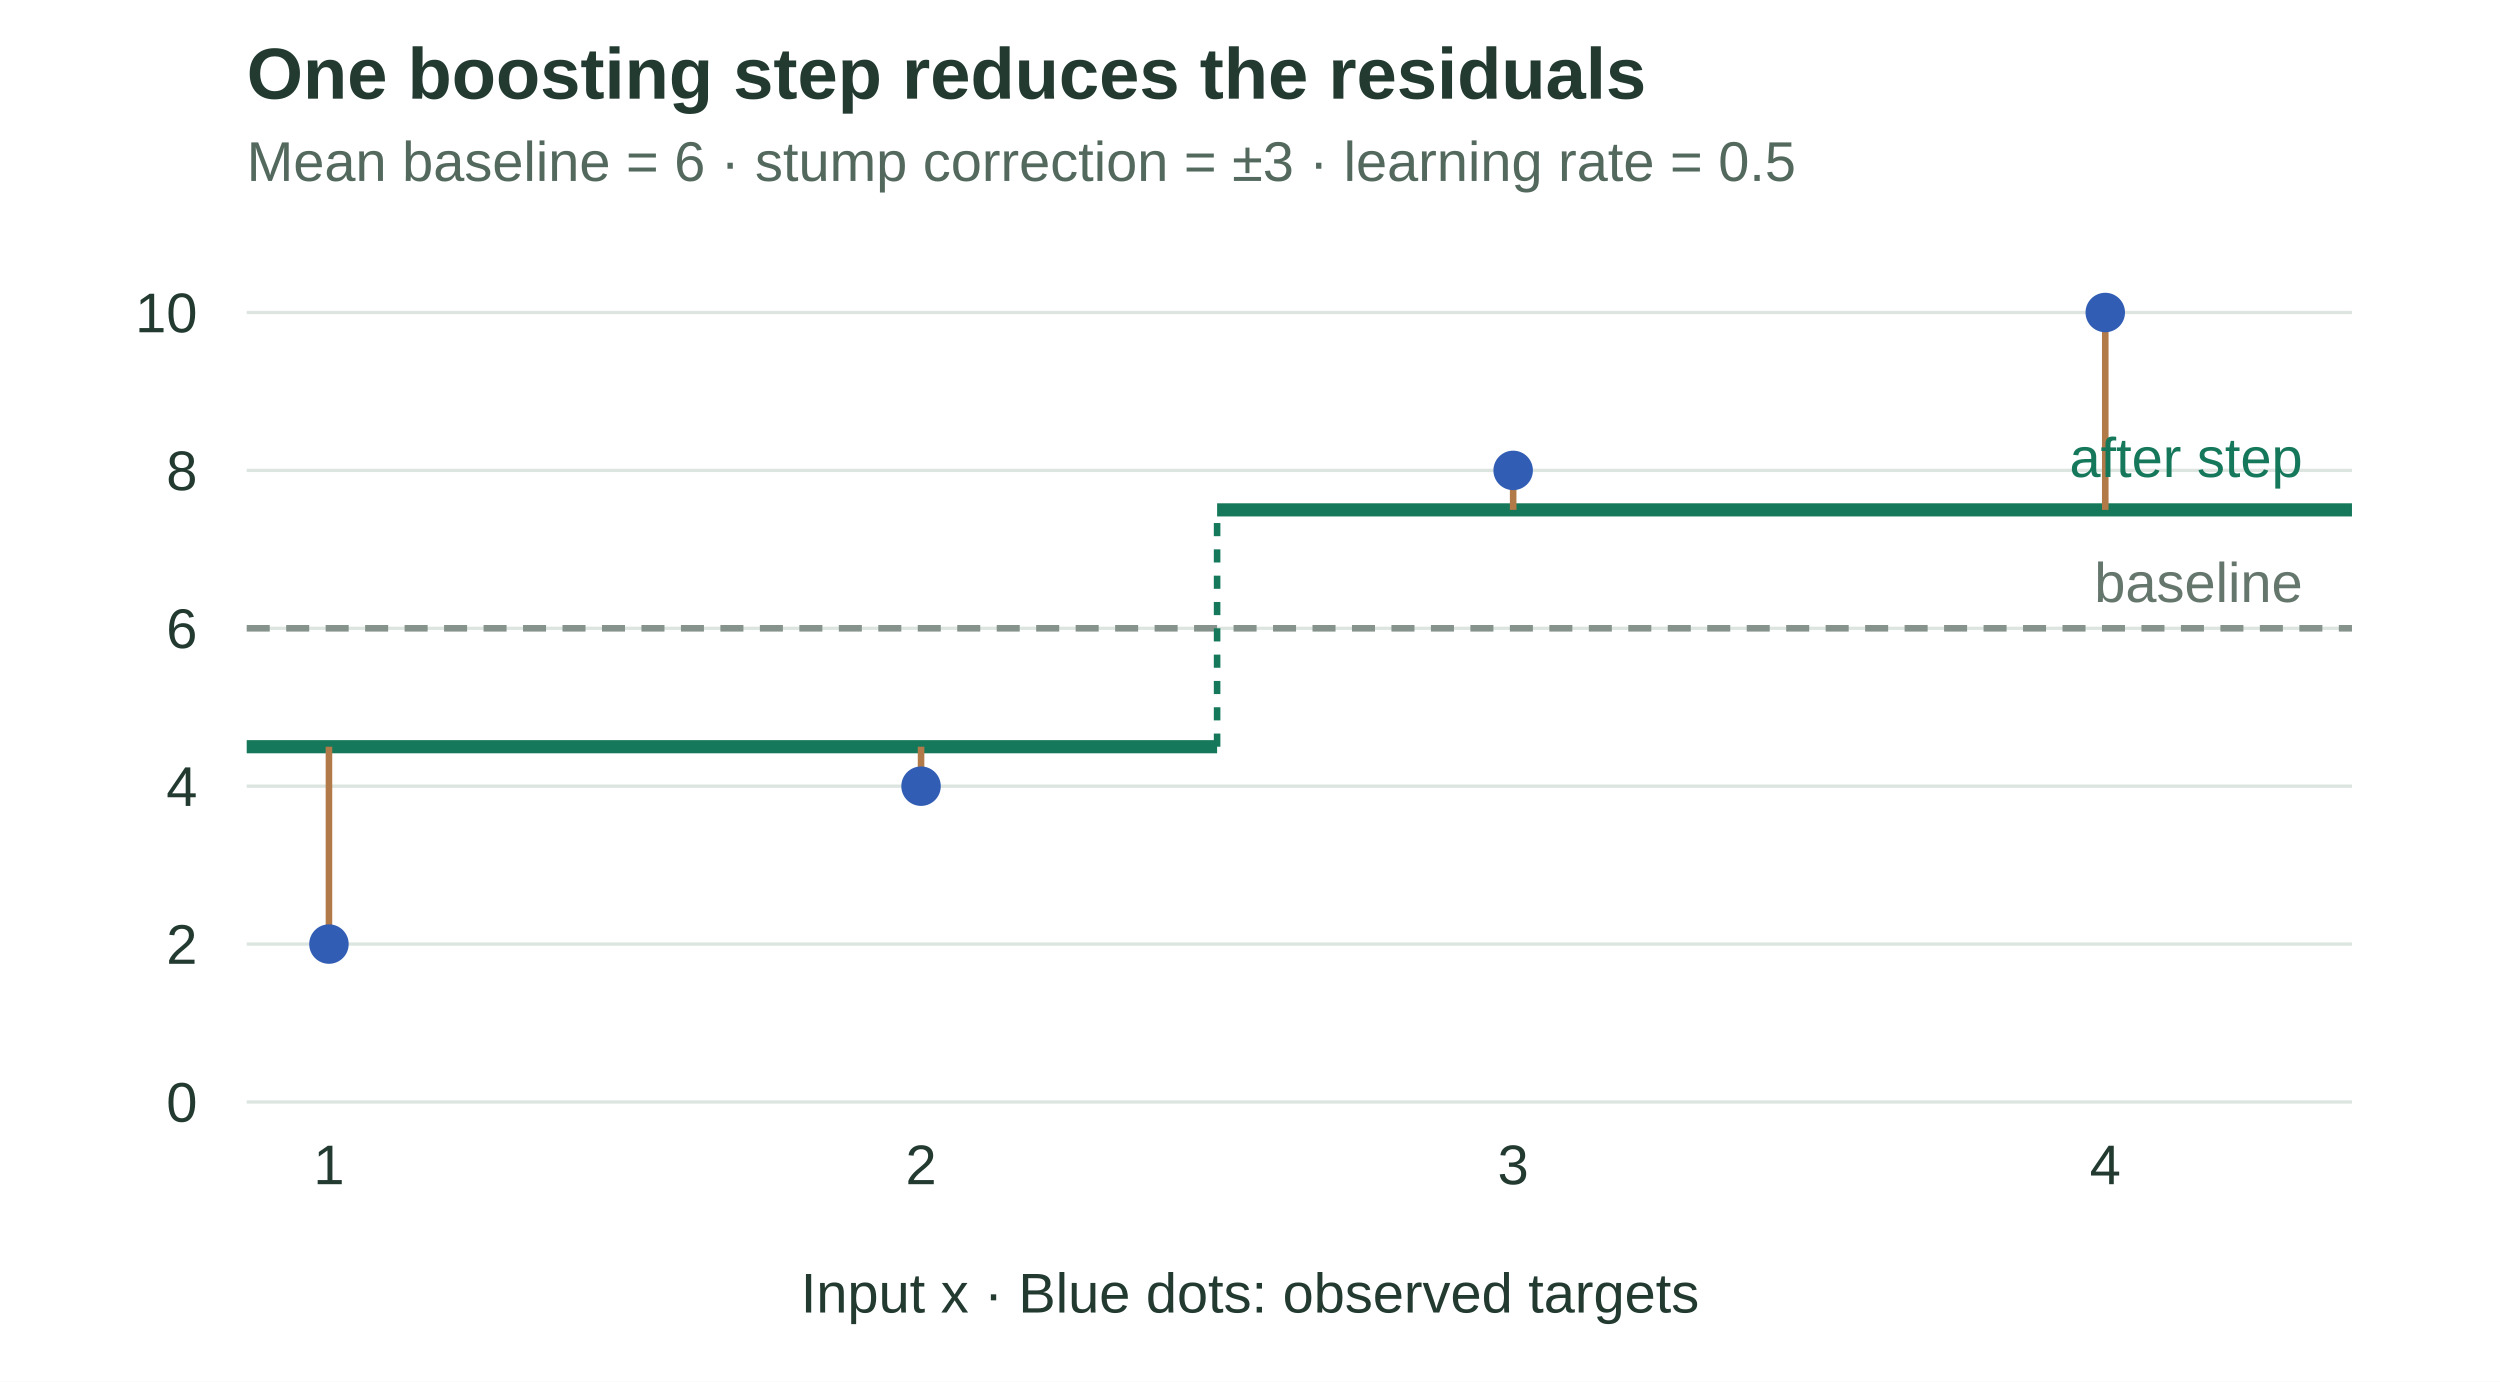
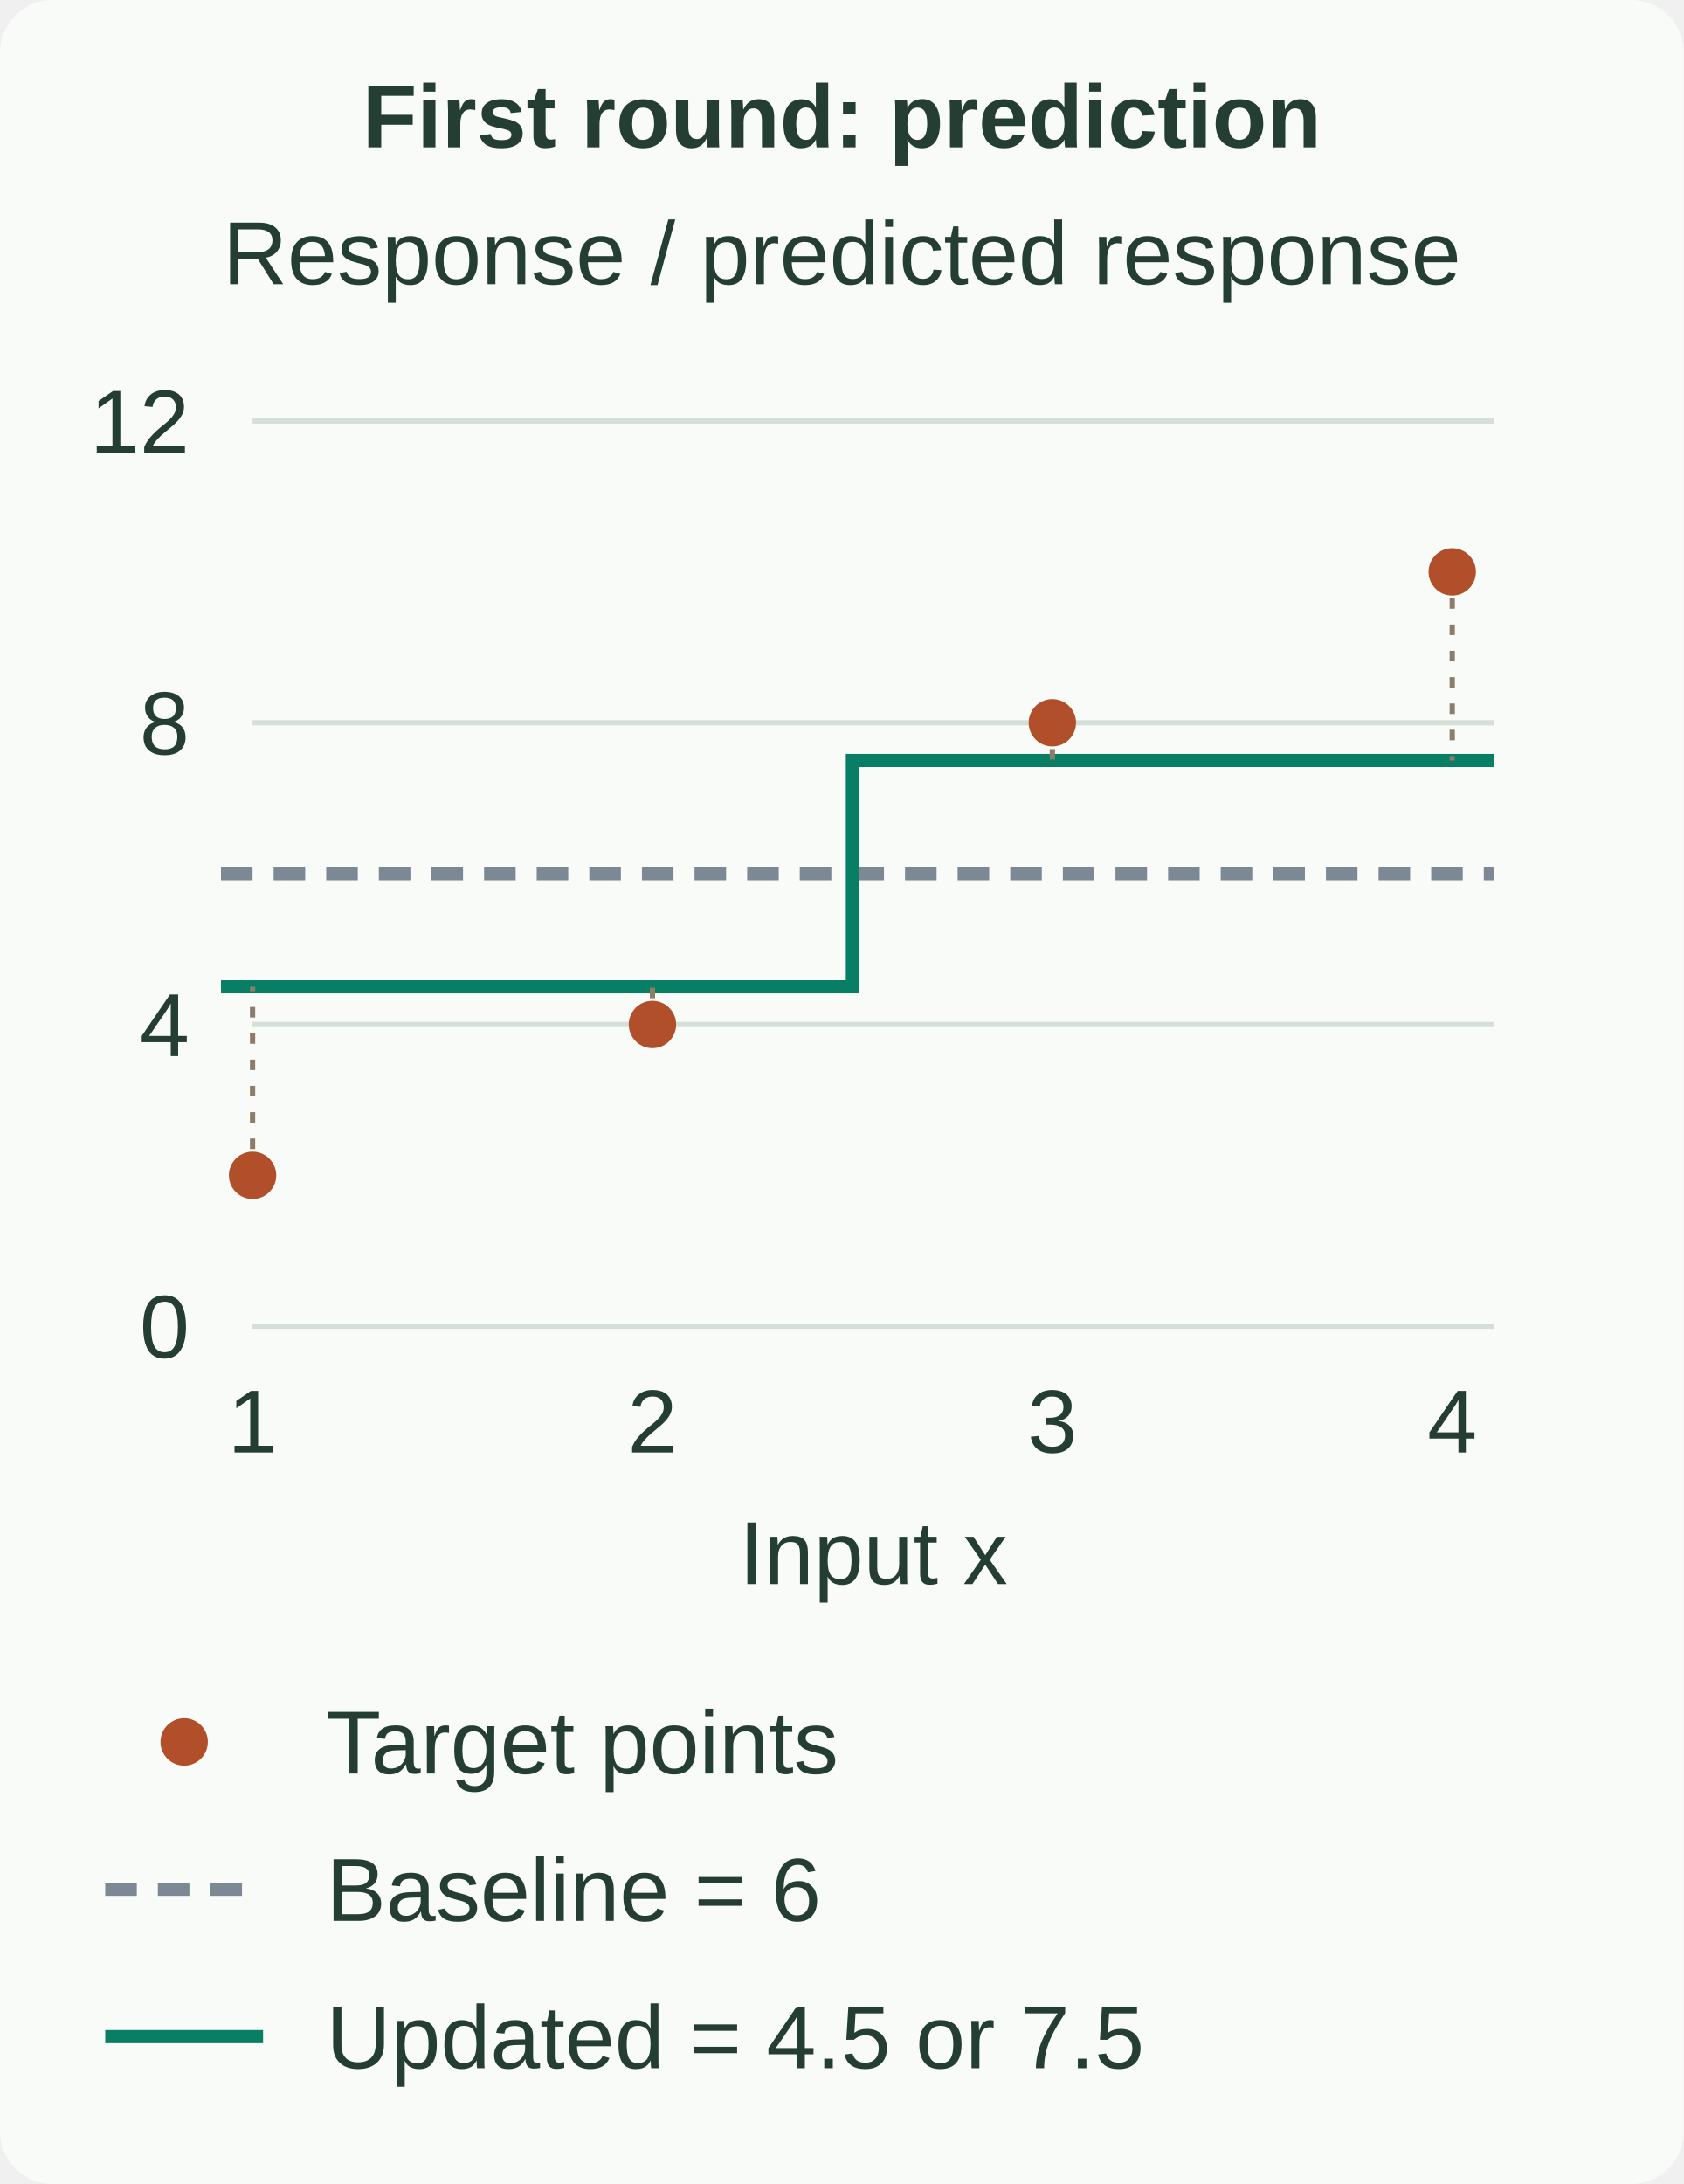
- <svg xmlns="http://www.w3.org/2000/svg" viewBox="0 0 760 420" role="img" aria-labelledby="title desc">
-   <rect width="760" height="420" fill="white" />
-   <g font-family="Arial, sans-serif" font-size="17" fill="#223a30">
-     <text x="75" y="30" font-weight="700" font-size="22">One boosting step reduces the residuals</text>
-     <text x="75" y="55" fill="#53695e">Mean baseline = 6  ·  stump correction = ±3  ·  learning rate = 0.5</text>
-     <line x1="75" y1="335" x2="715" y2="335" stroke="#dce5df" />
-     <text x="60" y="341" text-anchor="end">0</text>
-     <line x1="75" y1="287" x2="715" y2="287" stroke="#dce5df" />
-     <text x="60" y="293" text-anchor="end">2</text>
-     <line x1="75" y1="239" x2="715" y2="239" stroke="#dce5df" />
-     <text x="60" y="245" text-anchor="end">4</text>
-     <line x1="75" y1="191" x2="715" y2="191" stroke="#dce5df" />
-     <text x="60" y="197" text-anchor="end">6</text>
-     <line x1="75" y1="143" x2="715" y2="143" stroke="#dce5df" />
-     <text x="60" y="149" text-anchor="end">8</text>
-     <line x1="75" y1="95" x2="715" y2="95" stroke="#dce5df" />
-     <text x="60" y="101" text-anchor="end">10</text>
-     <line x1="75" y1="191" x2="715" y2="191" stroke="#85938c" stroke-width="2" stroke-dasharray="7 5" />
-     <line x1="75" y1="227.0" x2="370" y2="227.0" stroke="#16785a" stroke-width="4" />
-     <line x1="370" y1="155.0" x2="715" y2="155.0" stroke="#16785a" stroke-width="4" />
-     <line x1="370" y1="227.0" x2="370" y2="155.0" stroke="#16785a" stroke-width="2" stroke-dasharray="4 4" />
-     <line x1="100" y1="287" x2="100" y2="227.0" stroke="#b27a48" stroke-width="2" />
-     <circle cx="100" cy="287" r="6" fill="#315db4" />
-     <text x="100" y="360" text-anchor="middle">1</text>
-     <line x1="280" y1="239" x2="280" y2="227.0" stroke="#b27a48" stroke-width="2" />
-     <circle cx="280" cy="239" r="6" fill="#315db4" />
-     <text x="280" y="360" text-anchor="middle">2</text>
-     <line x1="460" y1="143" x2="460" y2="155.0" stroke="#b27a48" stroke-width="2" />
-     <circle cx="460" cy="143" r="6" fill="#315db4" />
-     <text x="460" y="360" text-anchor="middle">3</text>
-     <line x1="640" y1="95" x2="640" y2="155.0" stroke="#b27a48" stroke-width="2" />
-     <circle cx="640" cy="95" r="6" fill="#315db4" />
-     <text x="640" y="360" text-anchor="middle">4</text>
-     <text x="700" y="183" text-anchor="end" fill="#65766d">baseline</text>
-     <text x="700" y="145.0" text-anchor="end" fill="#16785a">after step</text>
-     <text x="380" y="399" text-anchor="middle">Input x   ·   Blue dots: observed targets</text>
+ <svg xmlns="http://www.w3.org/2000/svg" viewBox="0 0 320 415" role="img" aria-labelledby="title desc">
+   <rect width="320" height="415" rx="10" fill="#f9fbf8" />
+   <g font-family="Arial,sans-serif" font-size="17" fill="#243e33">
+     <text x="160" y="28" text-anchor="middle" font-weight="bold">First round: prediction</text>
+     <text x="160" y="54" text-anchor="middle">Response / predicted response</text>
+     <path d="M48 252.000H284" stroke="#d5dfd8" />
+     <text x="36" y="258.000" text-anchor="end">0</text>
+     <path d="M48 194.667H284" stroke="#d5dfd8" />
+     <text x="36" y="200.667" text-anchor="end">4</text>
+     <path d="M48 137.333H284" stroke="#d5dfd8" />
+     <text x="36" y="143.333" text-anchor="end">8</text>
+     <path d="M48 80.000H284" stroke="#d5dfd8" />
+     <text x="36" y="86.000" text-anchor="end">12</text>
+     <text x="48.0" y="276" text-anchor="middle">1</text>
+     <text x="124.0" y="276" text-anchor="middle">2</text>
+     <text x="200.0" y="276" text-anchor="middle">3</text>
+     <text x="276.0" y="276" text-anchor="middle">4</text>
+     <text x="166" y="301" text-anchor="middle">Input x</text>
+     <path d="M42 166.000H284" fill="none" stroke="#7c8995" stroke-width="2.5" stroke-dasharray="6 4" />
+     <path d="M42 187.500H162.000V144.500H284" fill="none" stroke="#087f64" stroke-width="2.5" stroke-dasharray="" />
+     <path d="M48.0 223.333V187.500" stroke="#8d7d68" stroke-dasharray="2 3" />
+     <circle cx="48.0" cy="223.333" r="4.5" fill="#b04f29" />
+     <path d="M124.0 194.667V187.500" stroke="#8d7d68" stroke-dasharray="2 3" />
+     <circle cx="124.0" cy="194.667" r="4.5" fill="#b04f29" />
+     <path d="M200.0 137.333V144.500" stroke="#8d7d68" stroke-dasharray="2 3" />
+     <circle cx="200.0" cy="137.333" r="4.5" fill="#b04f29" />
+     <path d="M276.0 108.667V144.500" stroke="#8d7d68" stroke-dasharray="2 3" />
+     <circle cx="276.0" cy="108.667" r="4.5" fill="#b04f29" />
+     <circle cx="35" cy="331" r="4.5" fill="#b04f29" />
+     <text x="62" y="337">Target points</text>
+     <path d="M20 359H50" stroke="#7c8995" stroke-width="2.5" stroke-dasharray="6 4" />
+     <text x="62" y="365">Baseline = 6</text>
+     <path d="M20 387H50" stroke="#087f64" stroke-width="2.5" stroke-dasharray="" />
+     <text x="62" y="393">Updated = 4.5 or 7.5</text>
  </g>
</svg>
